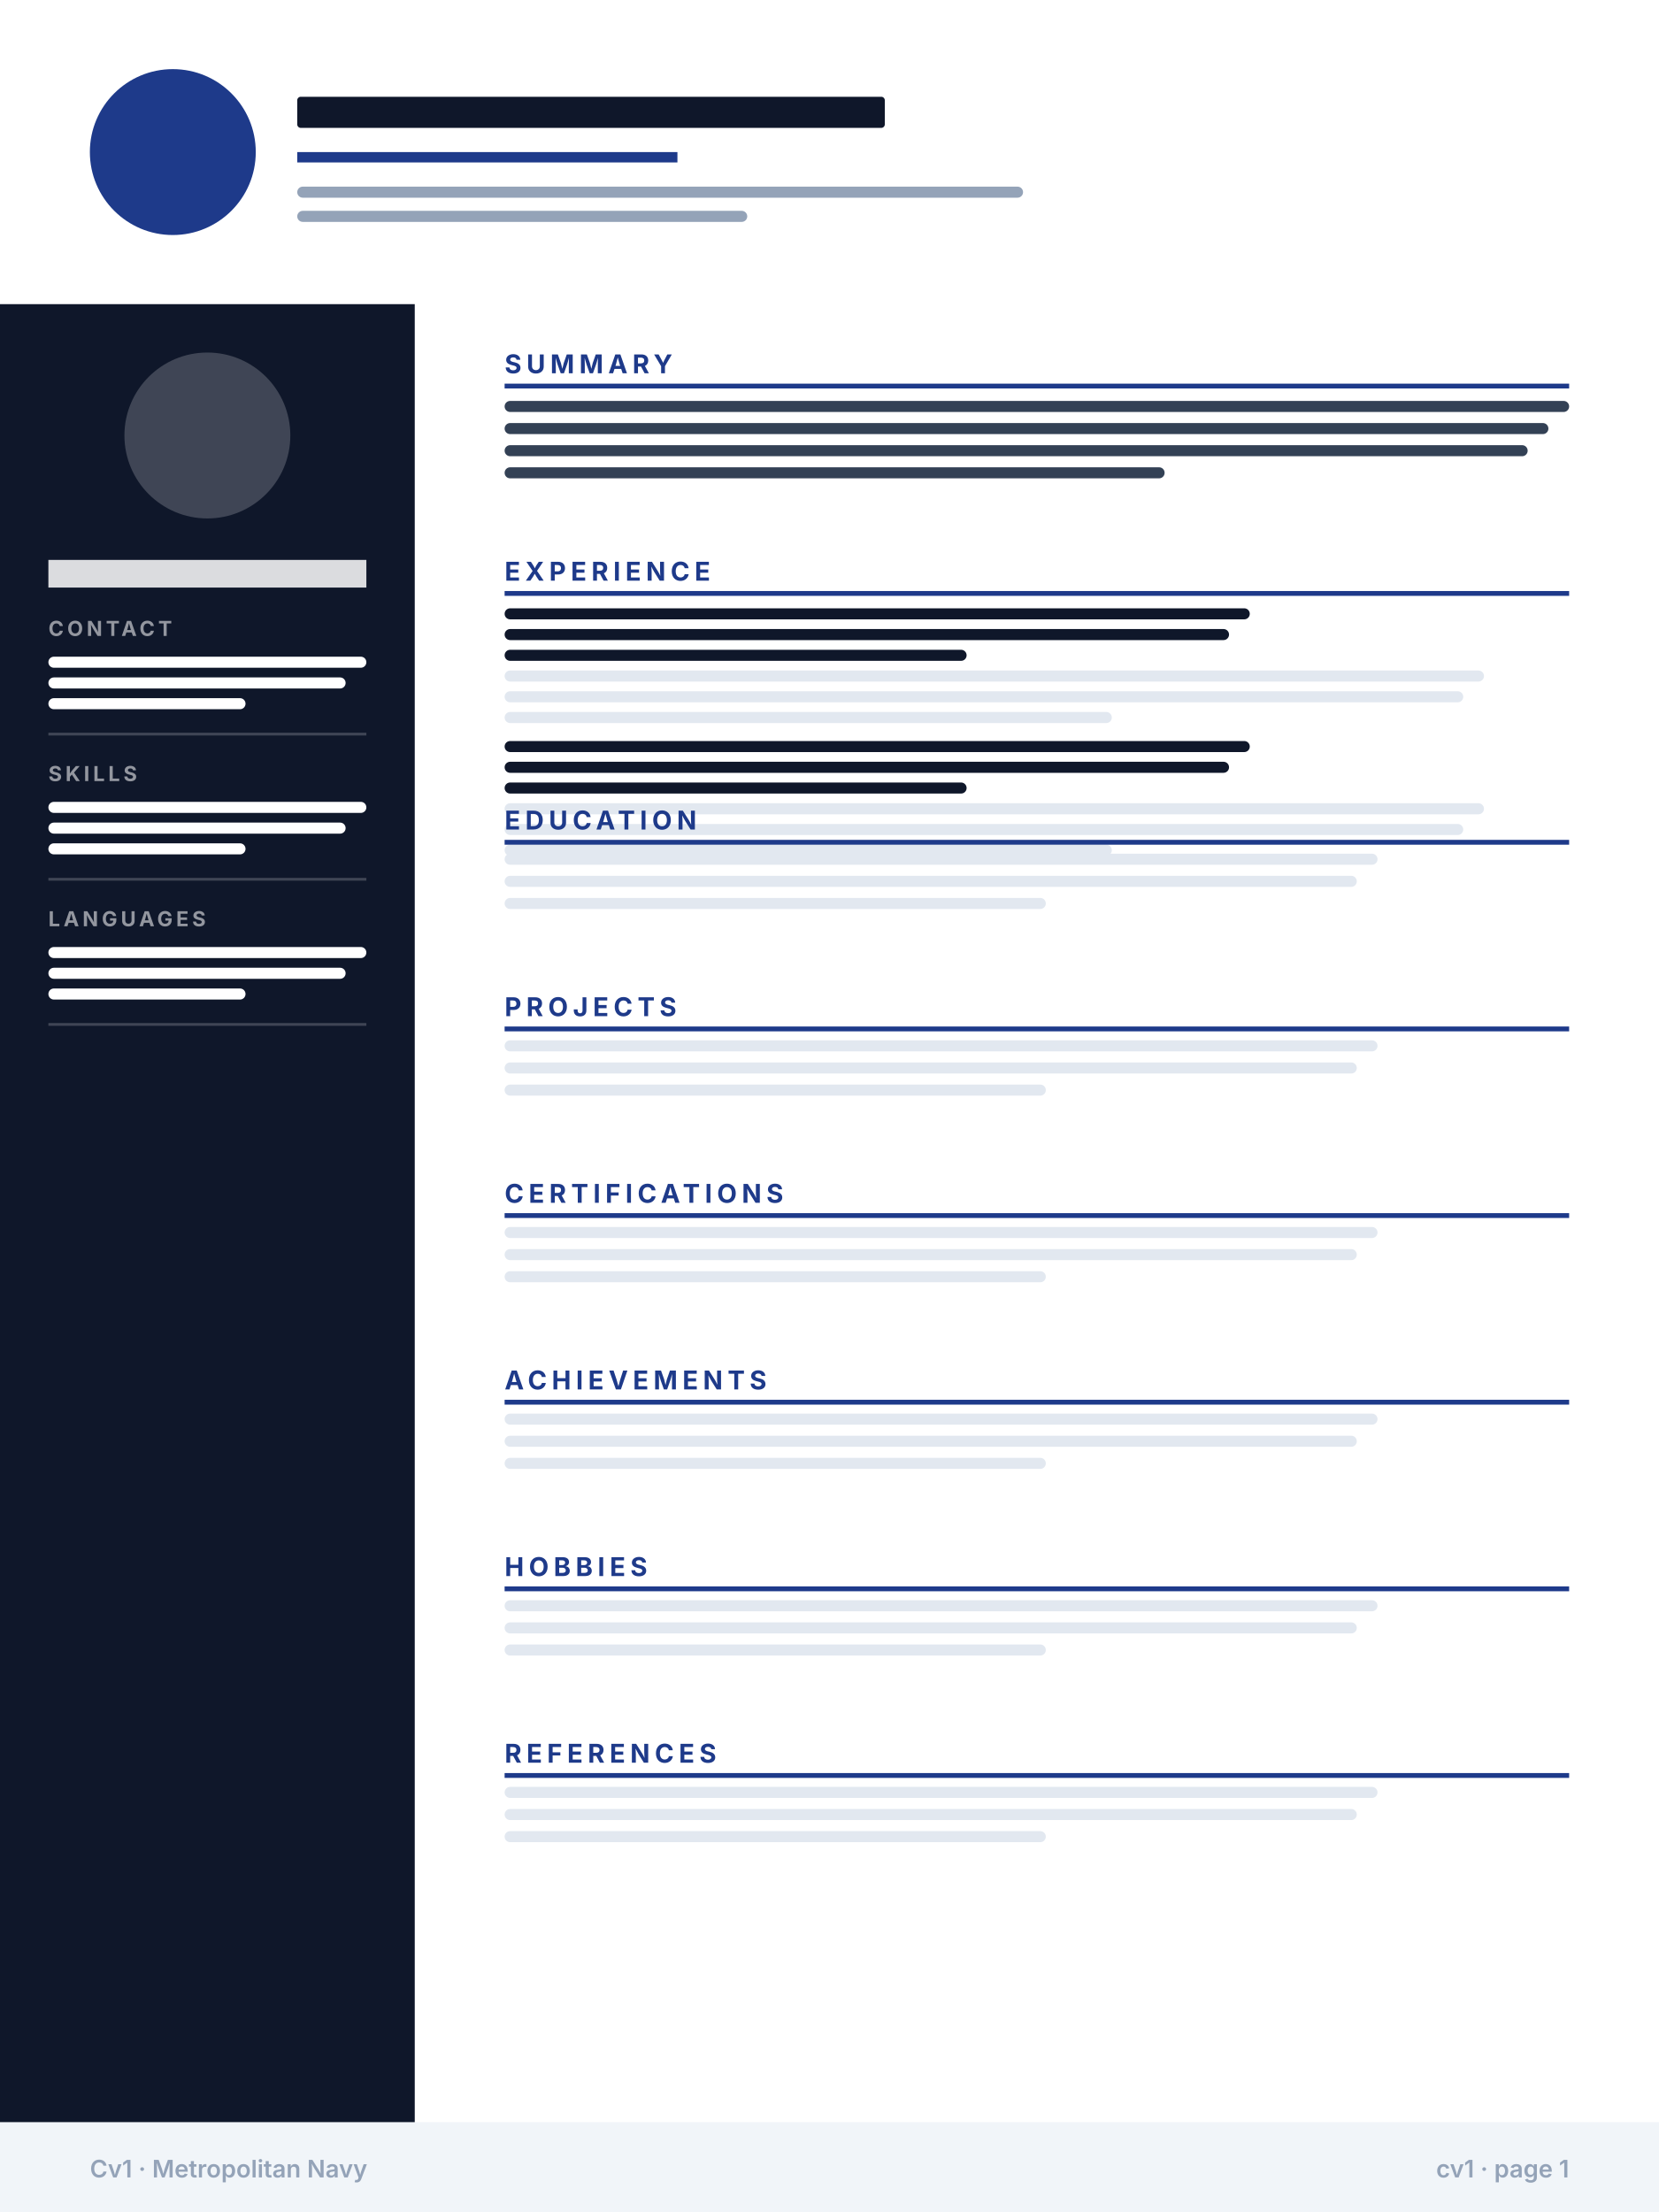
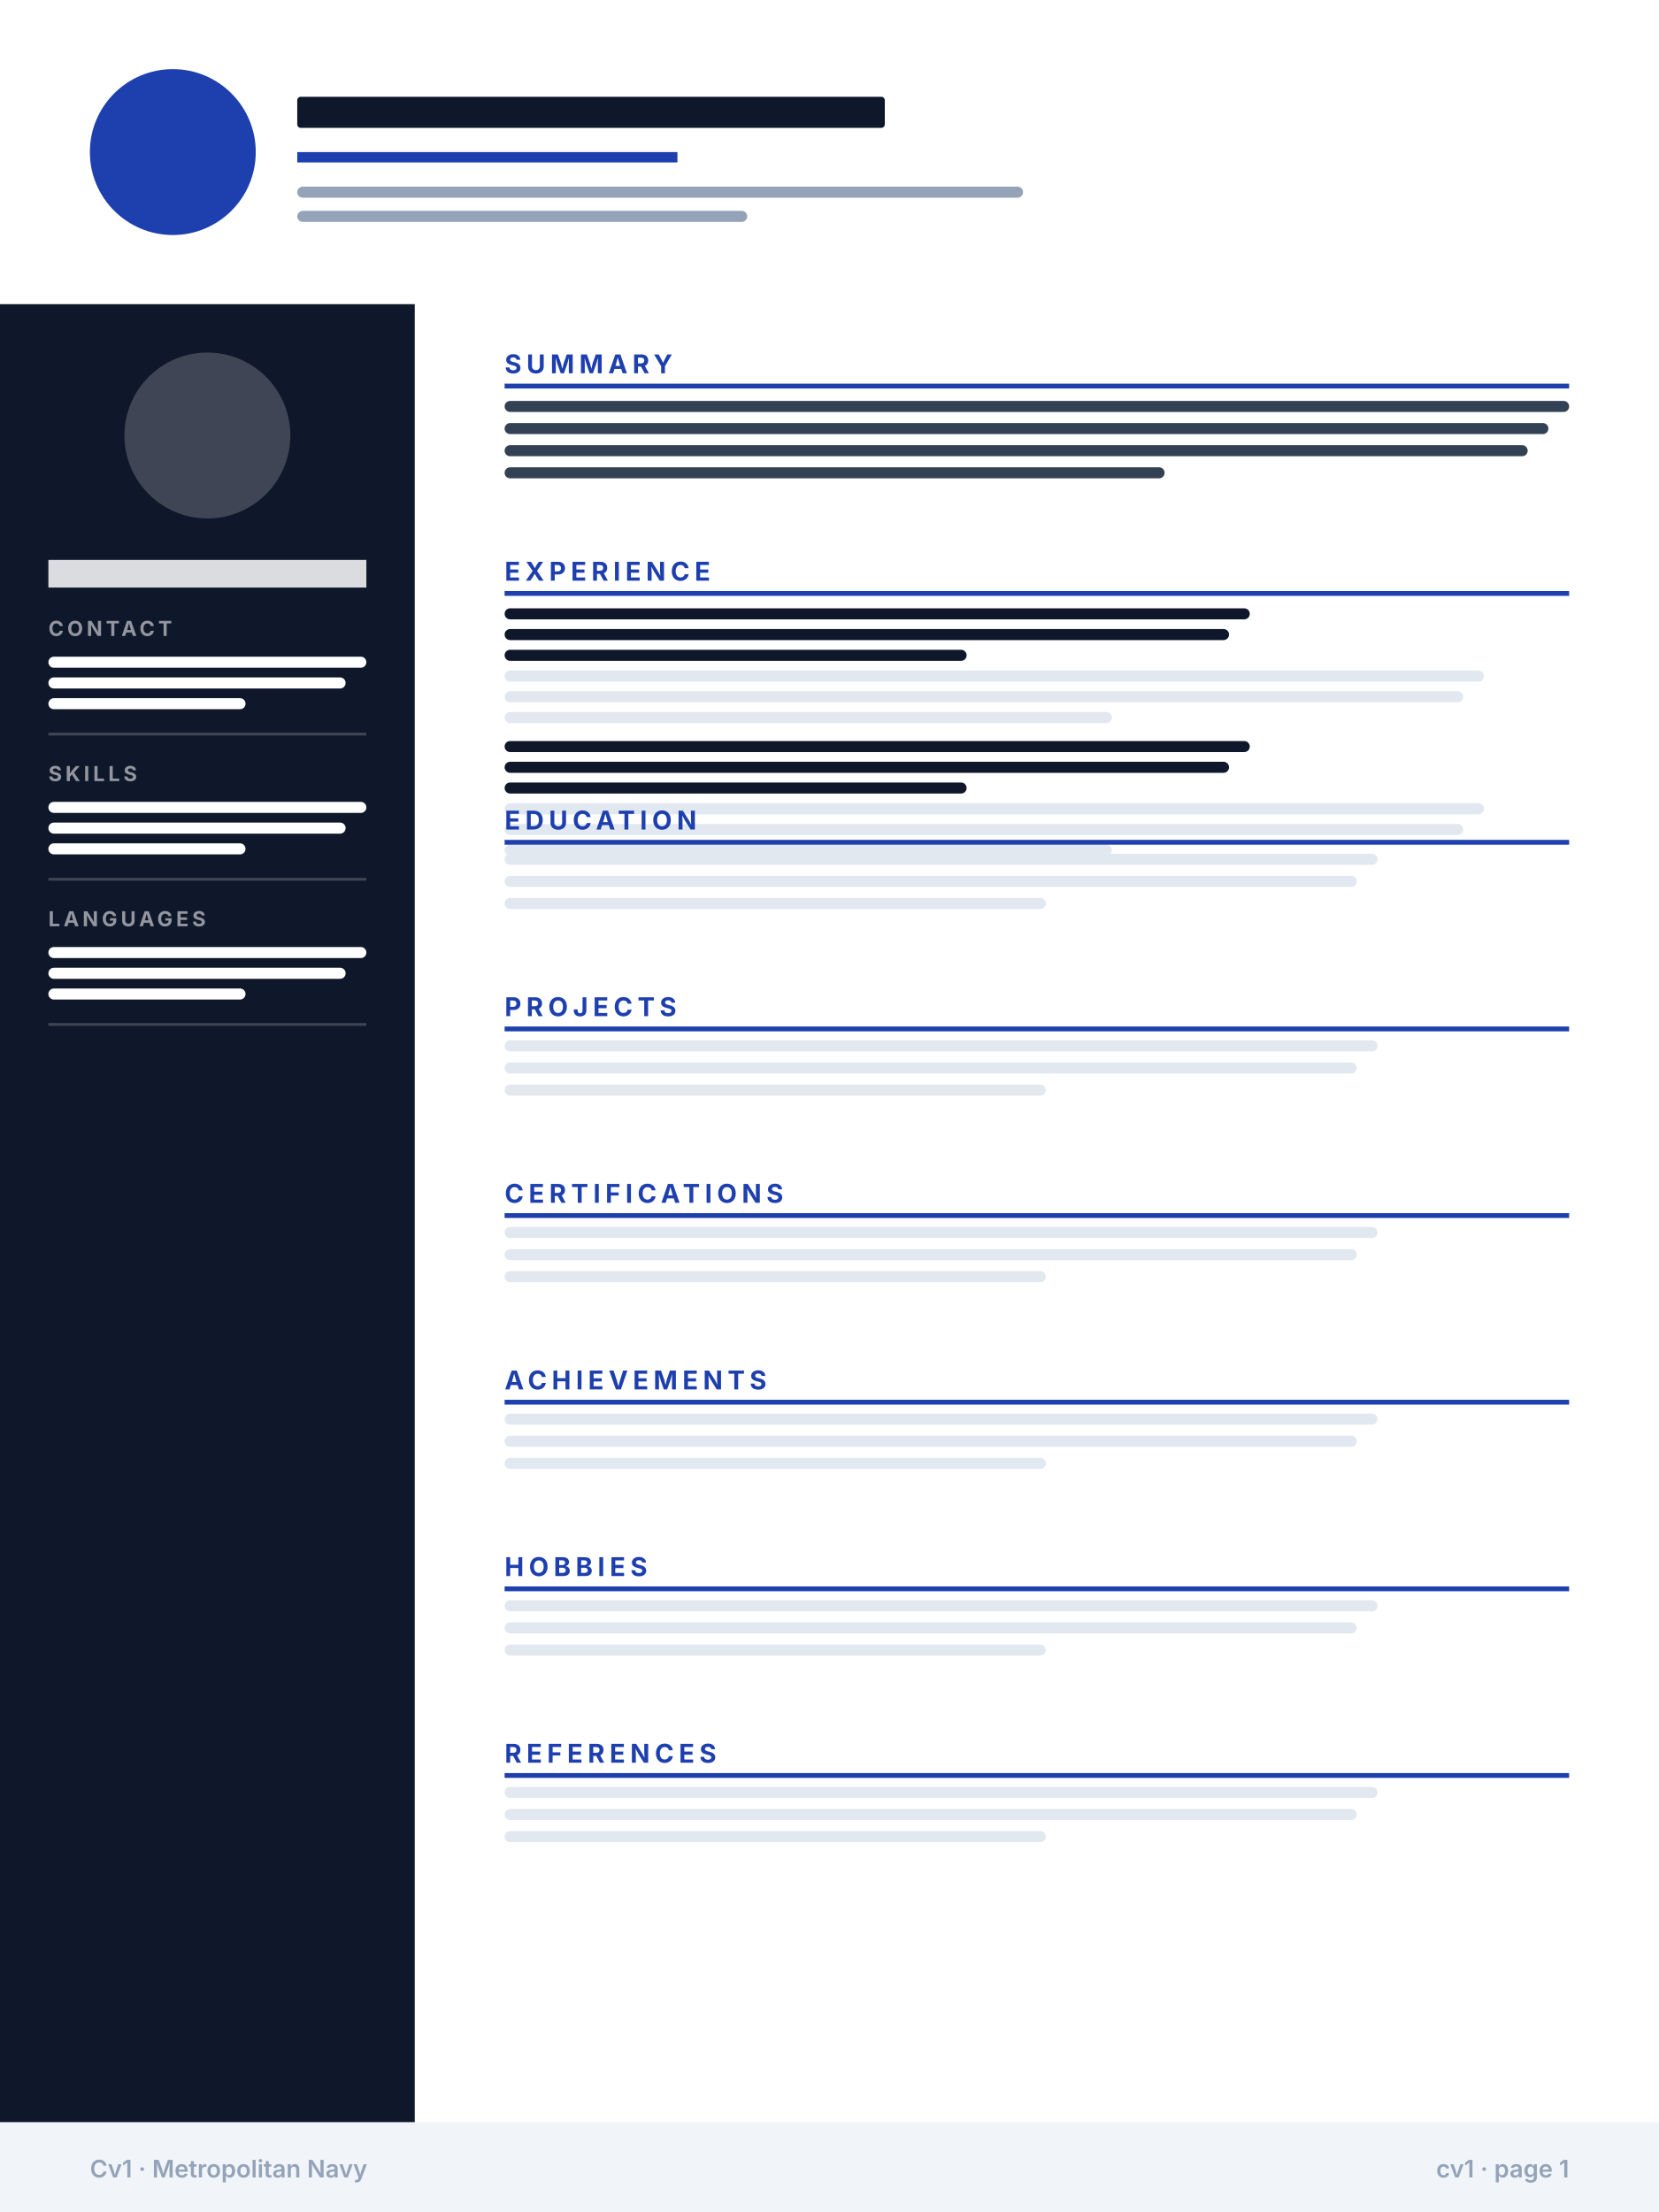
<svg xmlns="http://www.w3.org/2000/svg" width="480" height="640" viewBox="0 0 480 640">
  <rect width="480" height="640" fill="#ffffff" />
  <rect width="480" height="640" fill="#ffffff" />
-   <circle cx="50" cy="44" r="24" fill="#1e3a8a" />
+   <circle cx="50" cy="44" r="24" fill="#1e40af" />
  <rect x="86" y="28" width="170" height="9" rx="1" fill="#0f172a" />
-   <rect x="86" y="44" width="110" height="3" fill="#1e3a8a" />
+   <rect x="86" y="44" width="110" height="3" fill="#1e40af" />
  <rect x="86" y="54" width="210" height="3.2" rx="1.6" fill="#94a3b8" />
  <rect x="86" y="61" width="130.2" height="3.2" rx="1.6" fill="#94a3b8" />
  <rect x="0" y="88" width="120" height="552" fill="#0f172a" />
  <circle cx="60" cy="126" r="24" fill="#ffffff" opacity="0.2" />
  <rect x="14" y="162" width="92" height="8" fill="#ffffff" opacity="0.85" />
  <text x="14" y="184" font-family="'Inter','Helvetica Neue',Arial,sans-serif" font-size="6" font-weight="700" letter-spacing="1" fill="#ffffff" opacity="0.55">CONTACT</text>
  <rect x="14" y="190" width="92" height="3.2" rx="1.6" fill="#ffffff" />
  <rect x="14" y="196" width="86" height="3.2" rx="1.6" fill="#ffffff" />
  <rect x="14" y="202" width="57.04" height="3.2" rx="1.6" fill="#ffffff" />
  <rect x="14" y="212" width="92" height="0.8" fill="#ffffff" opacity="0.2" />
  <text x="14" y="226" font-family="'Inter','Helvetica Neue',Arial,sans-serif" font-size="6" font-weight="700" letter-spacing="1" fill="#ffffff" opacity="0.55">SKILLS</text>
  <rect x="14" y="232" width="92" height="3.2" rx="1.6" fill="#ffffff" />
  <rect x="14" y="238" width="86" height="3.2" rx="1.6" fill="#ffffff" />
  <rect x="14" y="244" width="57.04" height="3.2" rx="1.6" fill="#ffffff" />
  <rect x="14" y="254" width="92" height="0.8" fill="#ffffff" opacity="0.2" />
  <text x="14" y="268" font-family="'Inter','Helvetica Neue',Arial,sans-serif" font-size="6" font-weight="700" letter-spacing="1" fill="#ffffff" opacity="0.55">LANGUAGES</text>
  <rect x="14" y="274" width="92" height="3.2" rx="1.6" fill="#ffffff" />
  <rect x="14" y="280" width="86" height="3.2" rx="1.6" fill="#ffffff" />
  <rect x="14" y="286" width="57.04" height="3.2" rx="1.6" fill="#ffffff" />
  <rect x="14" y="296" width="92" height="0.8" fill="#ffffff" opacity="0.2" />
-   <text x="146" y="108" font-family="'Inter','Helvetica Neue',Arial,sans-serif" font-size="7.5" font-weight="700" letter-spacing="1.4" fill="#1e3a8a">SUMMARY</text>
-   <rect x="146" y="111" width="308" height="1.4" fill="#1e3a8a" />
+   <text x="146" y="108" font-family="'Inter','Helvetica Neue',Arial,sans-serif" font-size="7.5" font-weight="700" letter-spacing="1.4" fill="#1e40af">SUMMARY</text>
+   <rect x="146" y="111" width="308" height="1.4" fill="#1e40af" />
  <rect x="146" y="116" width="308" height="3.2" rx="1.6" fill="#334155" />
  <rect x="146" y="122.4" width="302" height="3.2" rx="1.6" fill="#334155" />
  <rect x="146" y="128.8" width="296" height="3.2" rx="1.6" fill="#334155" />
  <rect x="146" y="135.2" width="190.96" height="3.2" rx="1.6" fill="#334155" />
-   <text x="146" y="168" font-family="'Inter','Helvetica Neue',Arial,sans-serif" font-size="7.5" font-weight="700" letter-spacing="1.4" fill="#1e3a8a">EXPERIENCE</text>
-   <rect x="146" y="171" width="308" height="1.4" fill="#1e3a8a" />
+   <text x="146" y="168" font-family="'Inter','Helvetica Neue',Arial,sans-serif" font-size="7.5" font-weight="700" letter-spacing="1.4" fill="#1e40af">EXPERIENCE</text>
+   <rect x="146" y="171" width="308" height="1.4" fill="#1e40af" />
  <rect x="146" y="176" width="215.6" height="3.2" rx="1.6" fill="#0f172a" />
  <rect x="146" y="182" width="209.6" height="3.2" rx="1.6" fill="#0f172a" />
  <rect x="146" y="188" width="133.672" height="3.2" rx="1.6" fill="#0f172a" />
  <rect x="146" y="194" width="283.36" height="3.2" rx="1.6" fill="#e2e8f0" />
  <rect x="146" y="200" width="277.36" height="3.2" rx="1.6" fill="#e2e8f0" />
  <rect x="146" y="206" width="175.683" height="3.2" rx="1.6" fill="#e2e8f0" />
  <rect x="146" y="214.4" width="215.6" height="3.2" rx="1.6" fill="#0f172a" />
  <rect x="146" y="220.4" width="209.6" height="3.2" rx="1.6" fill="#0f172a" />
  <rect x="146" y="226.4" width="133.672" height="3.2" rx="1.6" fill="#0f172a" />
  <rect x="146" y="232.4" width="283.36" height="3.2" rx="1.6" fill="#e2e8f0" />
  <rect x="146" y="238.4" width="277.36" height="3.2" rx="1.6" fill="#e2e8f0" />
  <rect x="146" y="244.4" width="175.683" height="3.2" rx="1.6" fill="#e2e8f0" />
-   <text x="146" y="240" font-family="'Inter','Helvetica Neue',Arial,sans-serif" font-size="7.5" font-weight="700" letter-spacing="1.4" fill="#1e3a8a">EDUCATION</text>
-   <rect x="146" y="243" width="308" height="1.4" fill="#1e3a8a" />
+   <text x="146" y="240" font-family="'Inter','Helvetica Neue',Arial,sans-serif" font-size="7.5" font-weight="700" letter-spacing="1.4" fill="#1e40af">EDUCATION</text>
+   <rect x="146" y="243" width="308" height="1.4" fill="#1e40af" />
  <rect x="146" y="247" width="252.56" height="3.2" rx="1.6" fill="#e2e8f0" />
  <rect x="146" y="253.4" width="246.56" height="3.2" rx="1.6" fill="#e2e8f0" />
  <rect x="146" y="259.8" width="156.587" height="3.2" rx="1.6" fill="#e2e8f0" />
-   <text x="146" y="294" font-family="'Inter','Helvetica Neue',Arial,sans-serif" font-size="7.5" font-weight="700" letter-spacing="1.4" fill="#1e3a8a">PROJECTS</text>
-   <rect x="146" y="297" width="308" height="1.4" fill="#1e3a8a" />
+   <text x="146" y="294" font-family="'Inter','Helvetica Neue',Arial,sans-serif" font-size="7.5" font-weight="700" letter-spacing="1.4" fill="#1e40af">PROJECTS</text>
+   <rect x="146" y="297" width="308" height="1.4" fill="#1e40af" />
  <rect x="146" y="301" width="252.56" height="3.2" rx="1.6" fill="#e2e8f0" />
  <rect x="146" y="307.4" width="246.56" height="3.2" rx="1.6" fill="#e2e8f0" />
  <rect x="146" y="313.8" width="156.587" height="3.2" rx="1.6" fill="#e2e8f0" />
-   <text x="146" y="348" font-family="'Inter','Helvetica Neue',Arial,sans-serif" font-size="7.5" font-weight="700" letter-spacing="1.4" fill="#1e3a8a">CERTIFICATIONS</text>
-   <rect x="146" y="351" width="308" height="1.4" fill="#1e3a8a" />
+   <text x="146" y="348" font-family="'Inter','Helvetica Neue',Arial,sans-serif" font-size="7.5" font-weight="700" letter-spacing="1.4" fill="#1e40af">CERTIFICATIONS</text>
+   <rect x="146" y="351" width="308" height="1.4" fill="#1e40af" />
  <rect x="146" y="355" width="252.56" height="3.2" rx="1.6" fill="#e2e8f0" />
  <rect x="146" y="361.4" width="246.56" height="3.2" rx="1.6" fill="#e2e8f0" />
  <rect x="146" y="367.8" width="156.587" height="3.2" rx="1.6" fill="#e2e8f0" />
-   <text x="146" y="402" font-family="'Inter','Helvetica Neue',Arial,sans-serif" font-size="7.5" font-weight="700" letter-spacing="1.4" fill="#1e3a8a">ACHIEVEMENTS</text>
-   <rect x="146" y="405" width="308" height="1.4" fill="#1e3a8a" />
+   <text x="146" y="402" font-family="'Inter','Helvetica Neue',Arial,sans-serif" font-size="7.5" font-weight="700" letter-spacing="1.4" fill="#1e40af">ACHIEVEMENTS</text>
+   <rect x="146" y="405" width="308" height="1.4" fill="#1e40af" />
  <rect x="146" y="409" width="252.56" height="3.2" rx="1.6" fill="#e2e8f0" />
  <rect x="146" y="415.4" width="246.56" height="3.2" rx="1.6" fill="#e2e8f0" />
  <rect x="146" y="421.8" width="156.587" height="3.2" rx="1.6" fill="#e2e8f0" />
-   <text x="146" y="456" font-family="'Inter','Helvetica Neue',Arial,sans-serif" font-size="7.5" font-weight="700" letter-spacing="1.4" fill="#1e3a8a">HOBBIES</text>
-   <rect x="146" y="459" width="308" height="1.4" fill="#1e3a8a" />
+   <text x="146" y="456" font-family="'Inter','Helvetica Neue',Arial,sans-serif" font-size="7.5" font-weight="700" letter-spacing="1.4" fill="#1e40af">HOBBIES</text>
+   <rect x="146" y="459" width="308" height="1.4" fill="#1e40af" />
  <rect x="146" y="463" width="252.56" height="3.2" rx="1.6" fill="#e2e8f0" />
  <rect x="146" y="469.4" width="246.56" height="3.2" rx="1.6" fill="#e2e8f0" />
  <rect x="146" y="475.8" width="156.587" height="3.2" rx="1.6" fill="#e2e8f0" />
-   <text x="146" y="510" font-family="'Inter','Helvetica Neue',Arial,sans-serif" font-size="7.5" font-weight="700" letter-spacing="1.4" fill="#1e3a8a">REFERENCES</text>
-   <rect x="146" y="513" width="308" height="1.4" fill="#1e3a8a" />
+   <text x="146" y="510" font-family="'Inter','Helvetica Neue',Arial,sans-serif" font-size="7.5" font-weight="700" letter-spacing="1.4" fill="#1e40af">REFERENCES</text>
+   <rect x="146" y="513" width="308" height="1.4" fill="#1e40af" />
  <rect x="146" y="517" width="252.56" height="3.2" rx="1.6" fill="#e2e8f0" />
  <rect x="146" y="523.4" width="246.56" height="3.2" rx="1.6" fill="#e2e8f0" />
  <rect x="146" y="529.8" width="156.587" height="3.2" rx="1.6" fill="#e2e8f0" />
  <rect x="0" y="614" width="480" height="26" fill="#f1f5f9" />
  <text x="26" y="630" font-family="'Inter','Helvetica Neue',Arial,sans-serif" font-size="7" font-weight="600" fill="#94a3b8">Cv1 · Metropolitan Navy</text>
  <text x="454" y="630" text-anchor="end" font-family="'Inter','Helvetica Neue',Arial,sans-serif" font-size="7" font-weight="600" fill="#94a3b8">cv1 · page 1</text>
</svg>
